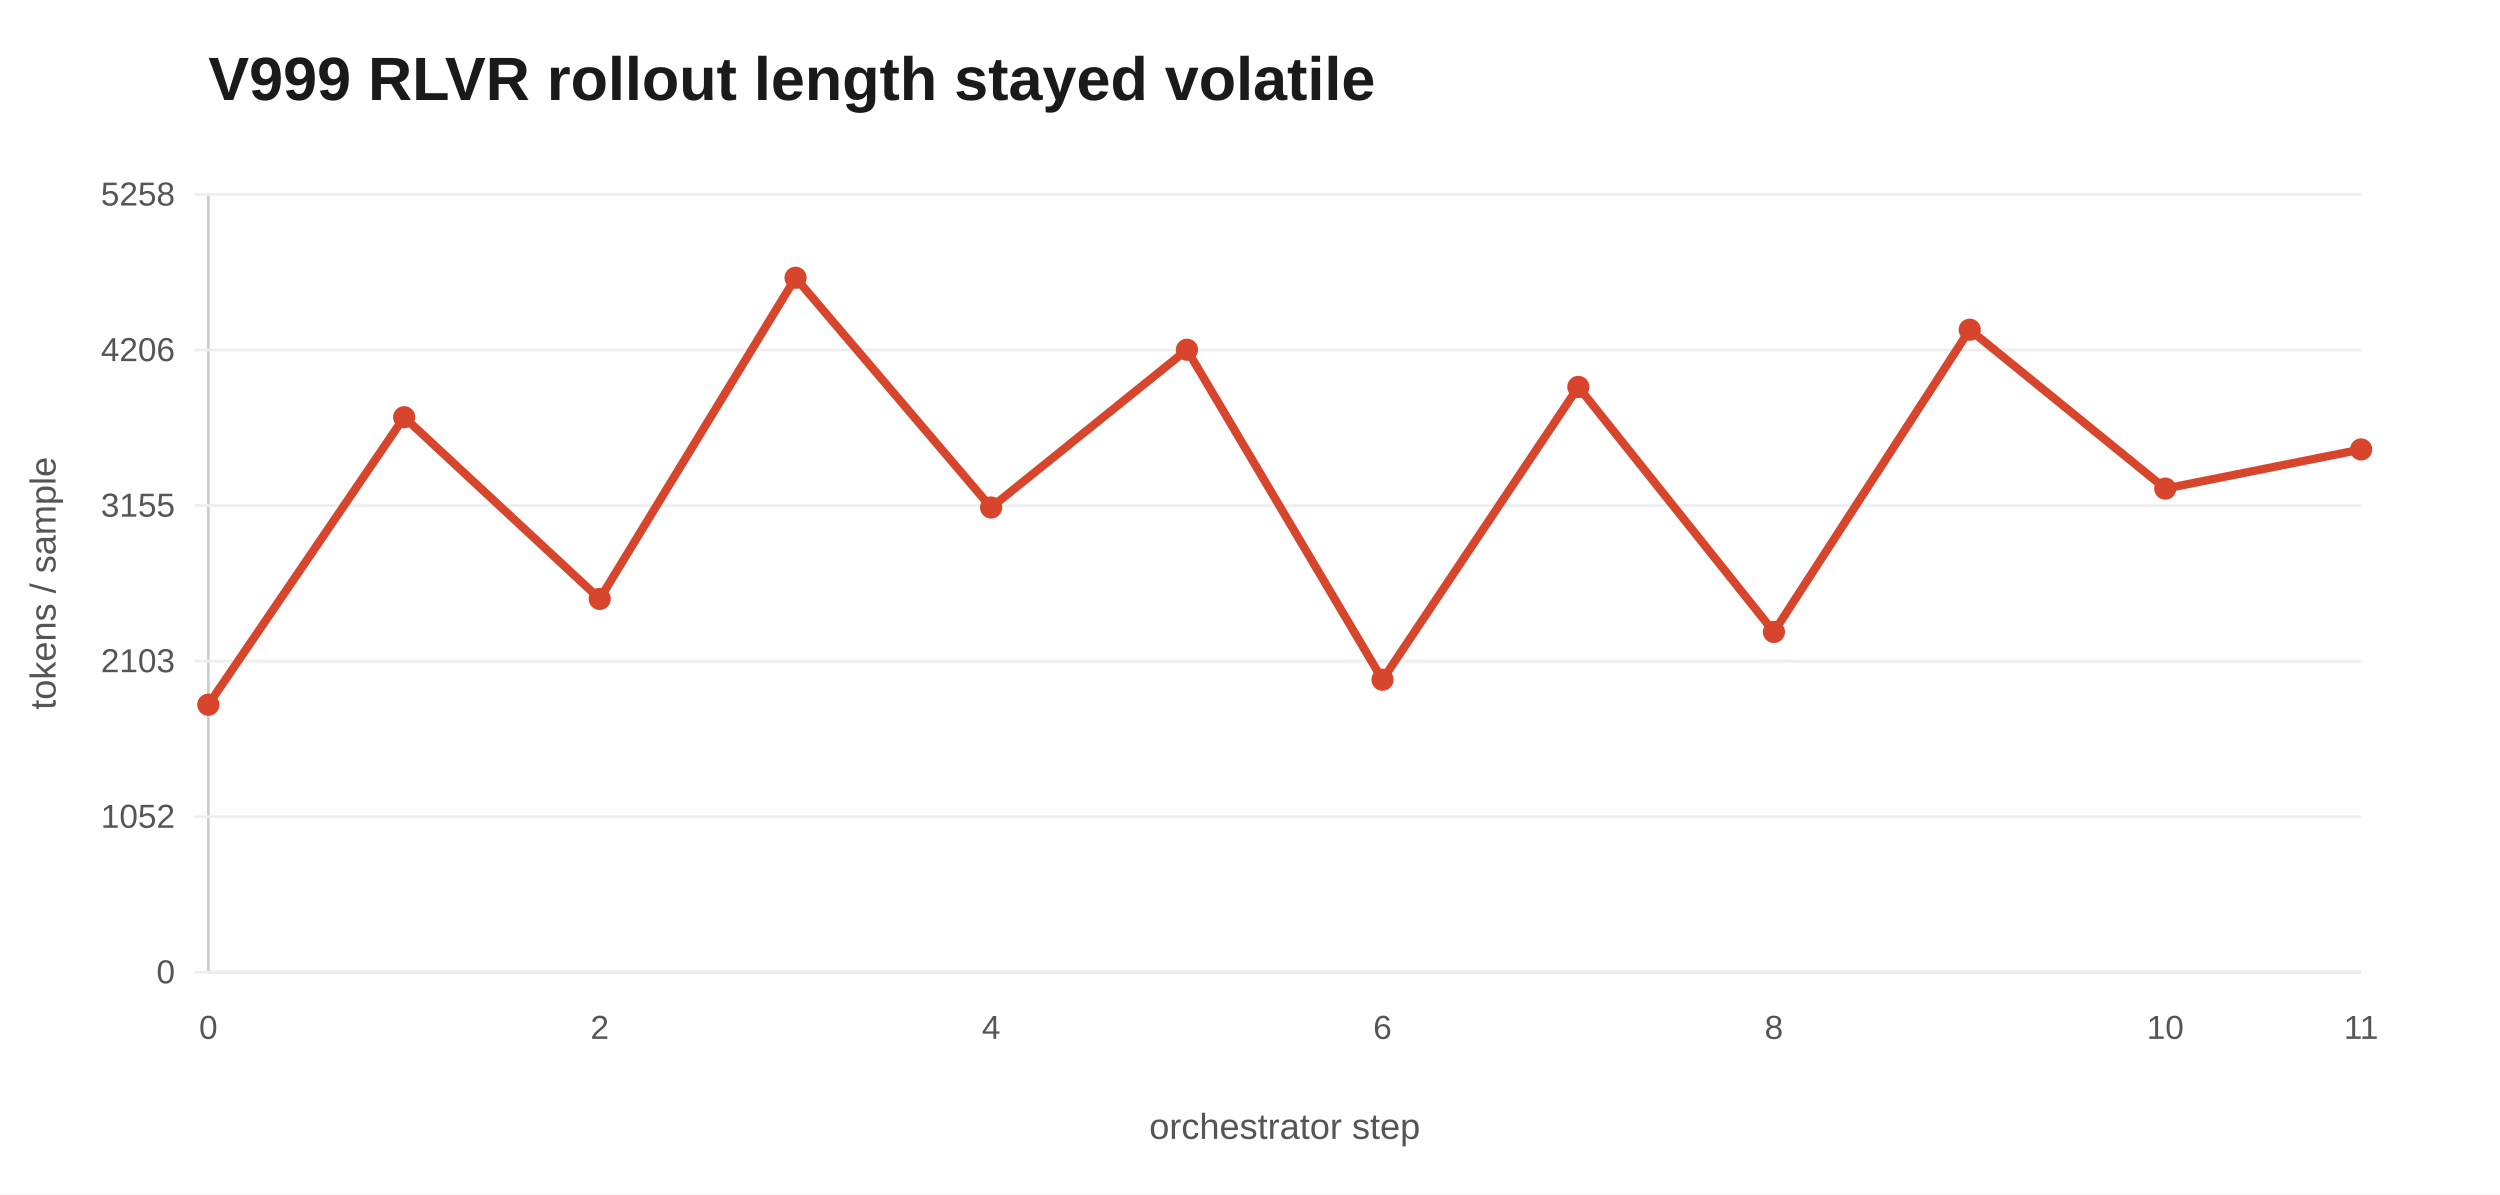
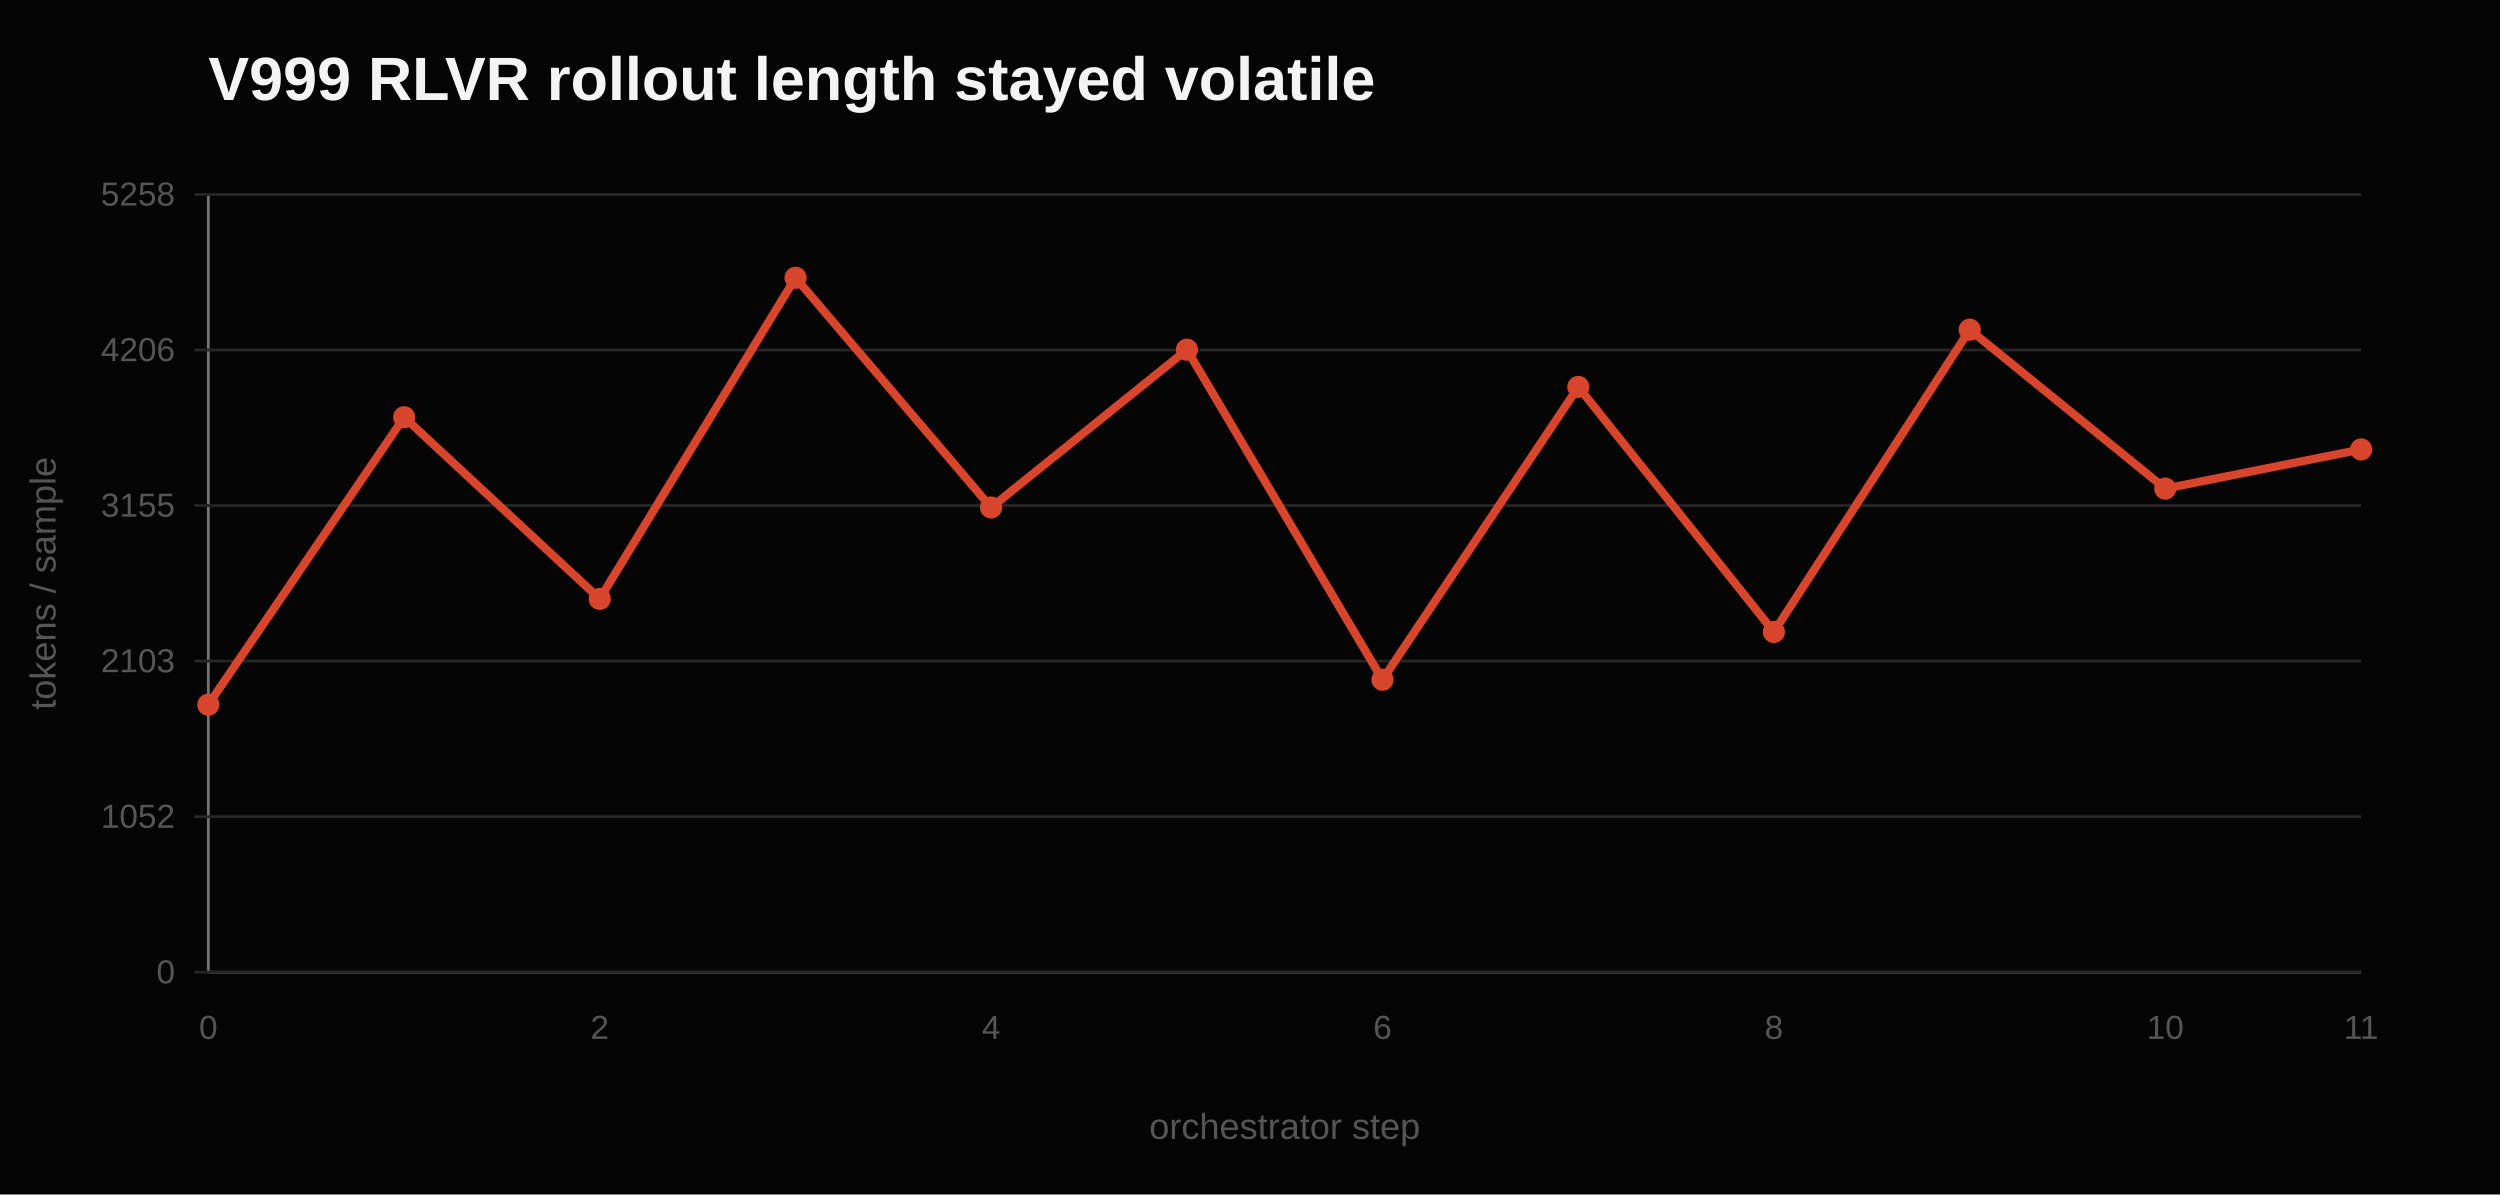
<svg xmlns="http://www.w3.org/2000/svg" width="900" height="430" viewBox="0 0 900 430">
-   <rect width="100%" height="100%" fill="#ffffff" />
-   <text x="75" y="36" font-family="Arial, sans-serif" font-size="22" font-weight="700" fill="#1a1a1a">V999 RLVR rollout length stayed volatile</text>
-   <line x1="75" y1="350" x2="850" y2="350" stroke="#cccccc" />
-   <line x1="75" y1="70" x2="75" y2="350" stroke="#cccccc" />
-   <line x1="70" y1="350.0" x2="850" y2="350.0" stroke="#eeeeee" />
+   <rect width="100%" height="100%" fill="#050505" />
+   <text x="75" y="36" font-family="Arial, sans-serif" font-size="22" font-weight="700" fill="#f4f4f5">V999 RLVR rollout length stayed volatile</text>
+   <line x1="75" y1="350" x2="850" y2="350" stroke="#737373" />
+   <line x1="75" y1="70" x2="75" y2="350" stroke="#737373" />
+   <line x1="70" y1="350.0" x2="850" y2="350.0" stroke="#262626" />
  <text x="63" y="354.0" text-anchor="end" font-family="Arial, sans-serif" font-size="12" fill="#555">0</text>
-   <line x1="70" y1="294.0" x2="850" y2="294.0" stroke="#eeeeee" />
+   <line x1="70" y1="294.0" x2="850" y2="294.0" stroke="#262626" />
  <text x="63" y="298.0" text-anchor="end" font-family="Arial, sans-serif" font-size="12" fill="#555">1052</text>
-   <line x1="70" y1="238.0" x2="850" y2="238.0" stroke="#eeeeee" />
+   <line x1="70" y1="238.0" x2="850" y2="238.0" stroke="#262626" />
  <text x="63" y="242.0" text-anchor="end" font-family="Arial, sans-serif" font-size="12" fill="#555">2103</text>
-   <line x1="70" y1="182.0" x2="850" y2="182.0" stroke="#eeeeee" />
+   <line x1="70" y1="182.0" x2="850" y2="182.0" stroke="#262626" />
  <text x="63" y="186.0" text-anchor="end" font-family="Arial, sans-serif" font-size="12" fill="#555">3155</text>
-   <line x1="70" y1="126.0" x2="850" y2="126.0" stroke="#eeeeee" />
+   <line x1="70" y1="126.0" x2="850" y2="126.0" stroke="#262626" />
  <text x="63" y="130.0" text-anchor="end" font-family="Arial, sans-serif" font-size="12" fill="#555">4206</text>
-   <line x1="70" y1="70.0" x2="850" y2="70.0" stroke="#eeeeee" />
+   <line x1="70" y1="70.0" x2="850" y2="70.0" stroke="#262626" />
  <text x="63" y="74.0" text-anchor="end" font-family="Arial, sans-serif" font-size="12" fill="#555">5258</text>
  <text x="75.0" y="374" text-anchor="middle" font-family="Arial, sans-serif" font-size="12" fill="#555">0</text>
  <text x="215.9" y="374" text-anchor="middle" font-family="Arial, sans-serif" font-size="12" fill="#555">2</text>
  <text x="356.8" y="374" text-anchor="middle" font-family="Arial, sans-serif" font-size="12" fill="#555">4</text>
  <text x="497.7" y="374" text-anchor="middle" font-family="Arial, sans-serif" font-size="12" fill="#555">6</text>
  <text x="638.6" y="374" text-anchor="middle" font-family="Arial, sans-serif" font-size="12" fill="#555">8</text>
  <text x="779.5" y="374" text-anchor="middle" font-family="Arial, sans-serif" font-size="12" fill="#555">10</text>
  <text x="850.0" y="374" text-anchor="middle" font-family="Arial, sans-serif" font-size="12" fill="#555">11</text>
  <polyline points="75.0,253.7 145.5,150.2 215.9,215.6 286.4,100.0 356.8,182.7 427.3,125.9 497.7,244.7 568.2,139.3 638.6,227.5 709.1,118.7 779.5,175.9 850.0,161.8" fill="none" stroke="#d6452c" stroke-width="3" />
  <circle cx="75.0" cy="253.7" r="4" fill="#d6452c" />
  <circle cx="145.5" cy="150.2" r="4" fill="#d6452c" />
  <circle cx="215.9" cy="215.6" r="4" fill="#d6452c" />
  <circle cx="286.4" cy="100.0" r="4" fill="#d6452c" />
  <circle cx="356.8" cy="182.7" r="4" fill="#d6452c" />
  <circle cx="427.3" cy="125.9" r="4" fill="#d6452c" />
  <circle cx="497.7" cy="244.7" r="4" fill="#d6452c" />
  <circle cx="568.2" cy="139.3" r="4" fill="#d6452c" />
  <circle cx="638.6" cy="227.5" r="4" fill="#d6452c" />
  <circle cx="709.1" cy="118.7" r="4" fill="#d6452c" />
  <circle cx="779.5" cy="175.9" r="4" fill="#d6452c" />
  <circle cx="850.0" cy="161.8" r="4" fill="#d6452c" />
  <text x="462.5" y="410" text-anchor="middle" font-family="Arial, sans-serif" font-size="13" fill="#555">orchestrator step</text>
  <text x="20" y="210.0" transform="rotate(-90 20 210.0)" text-anchor="middle" font-family="Arial, sans-serif" font-size="13" fill="#555">tokens / sample</text>
</svg>
